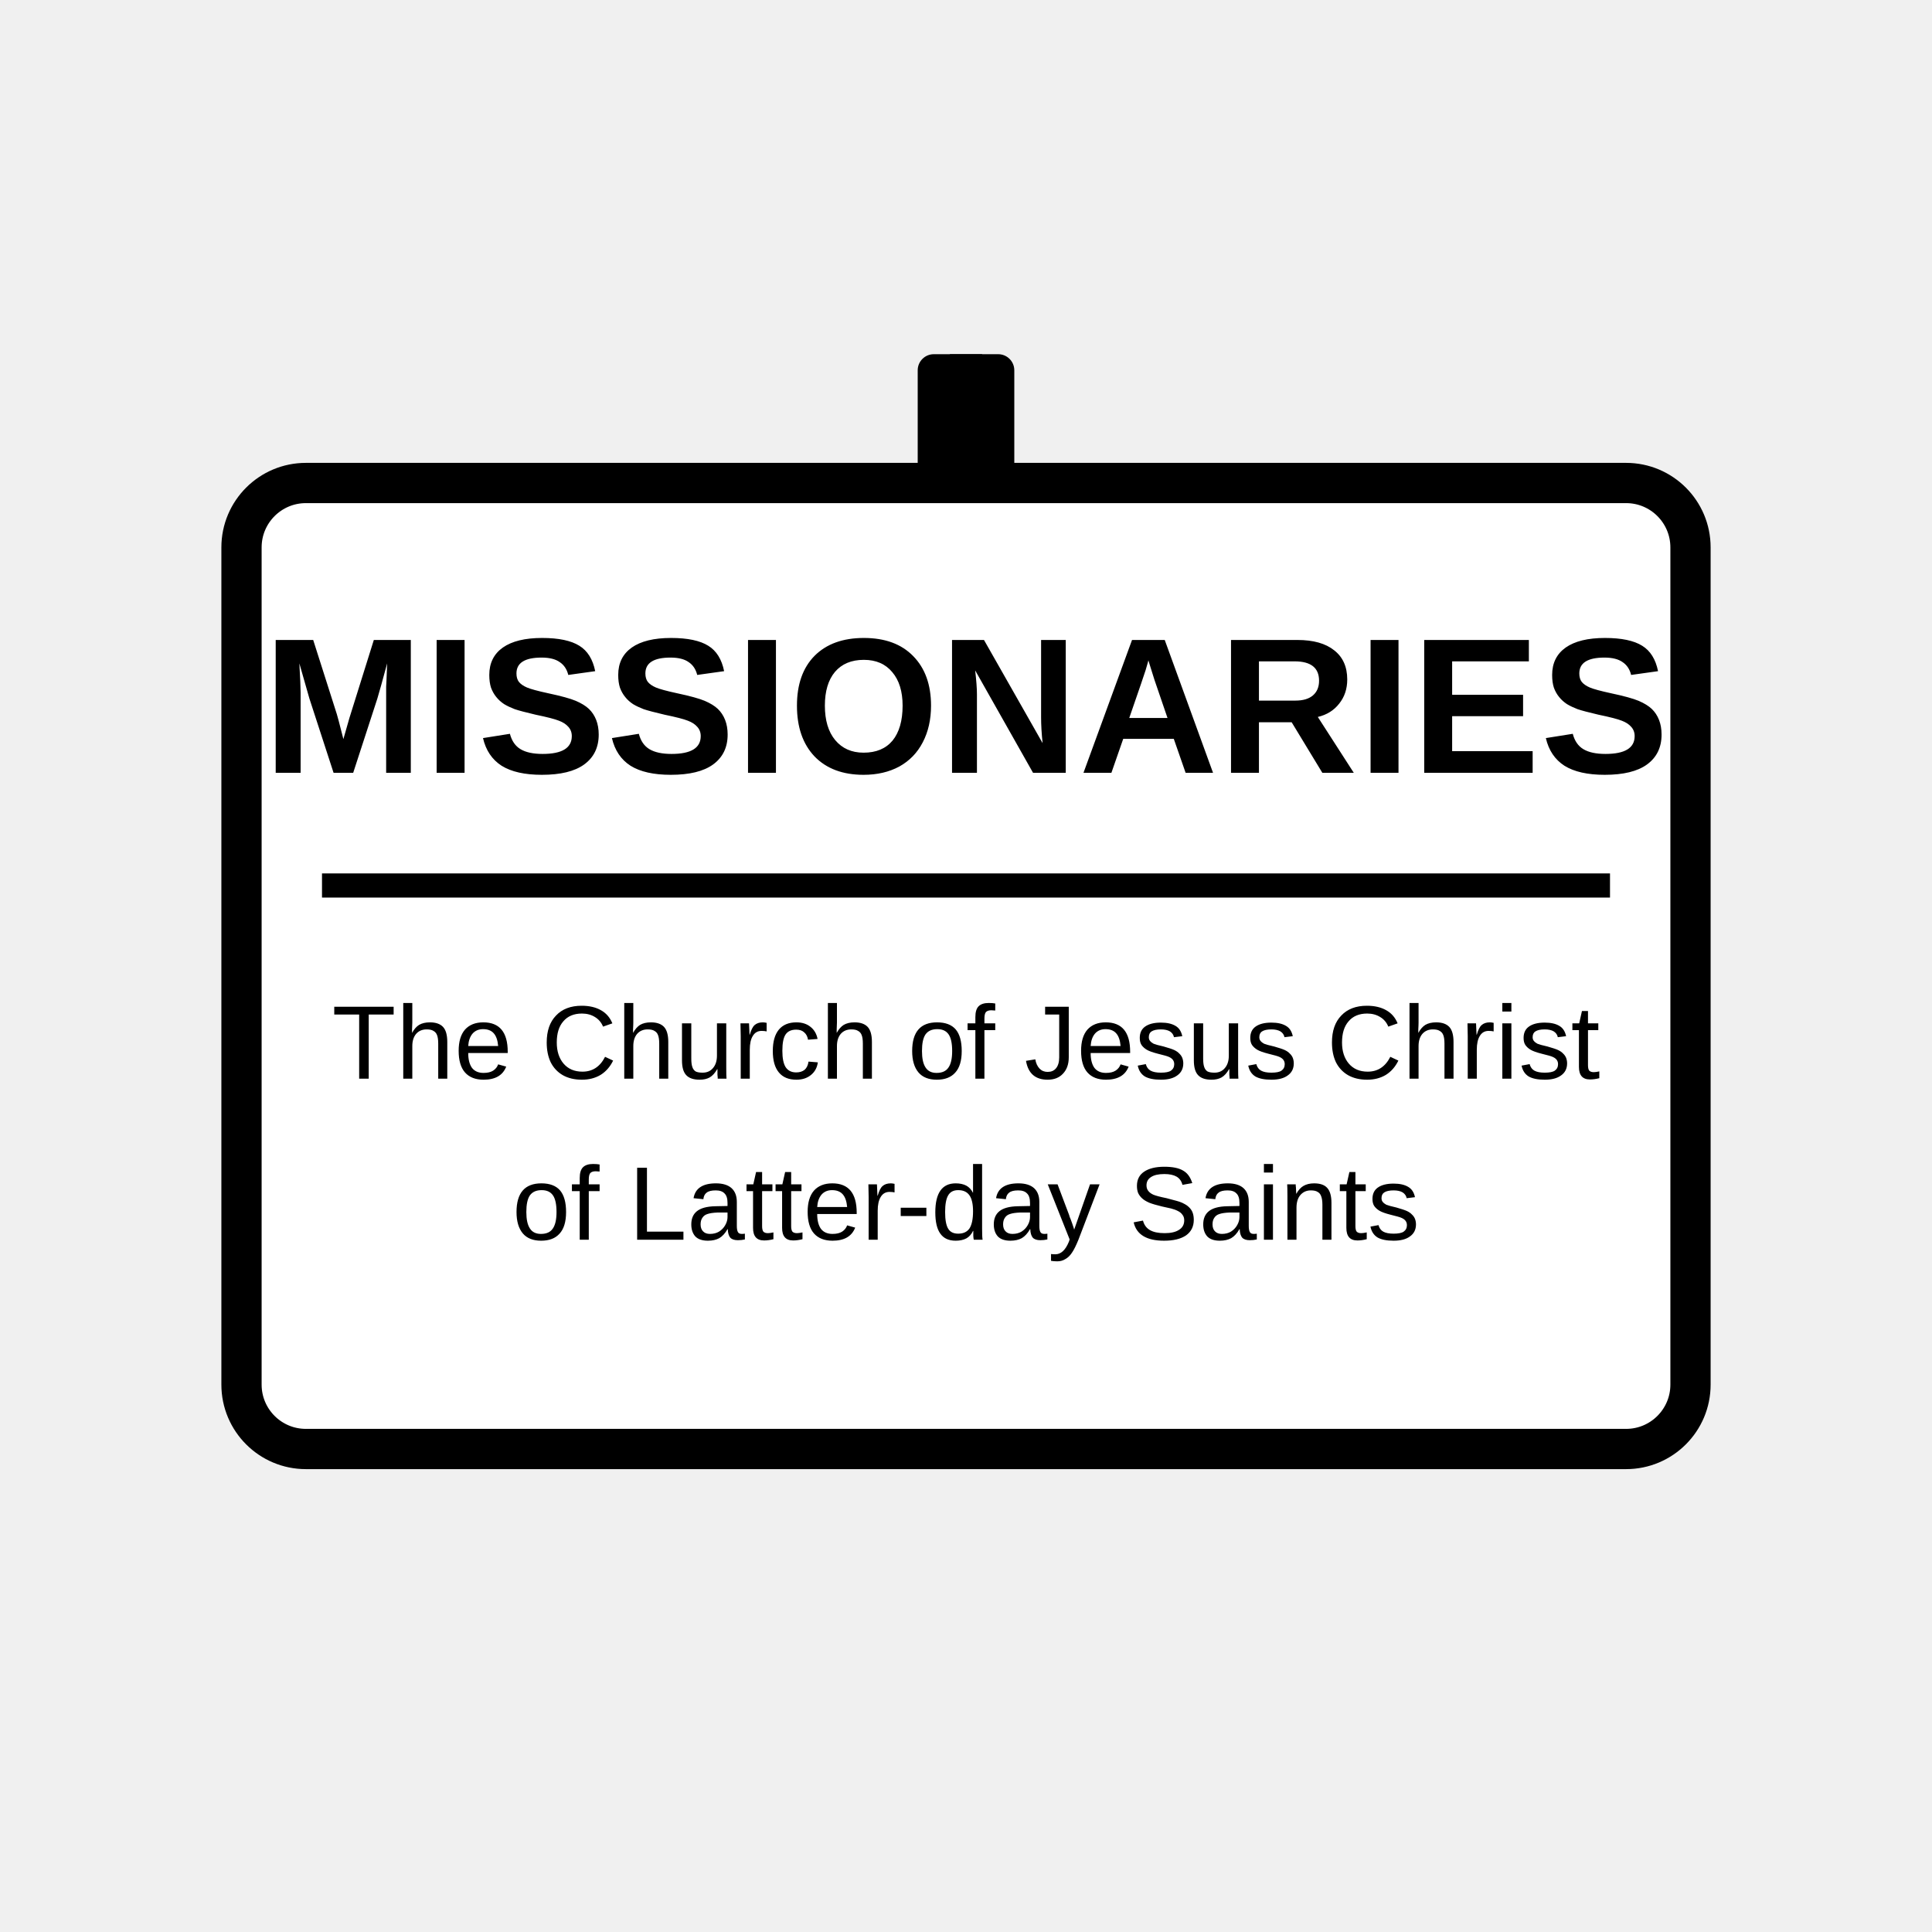
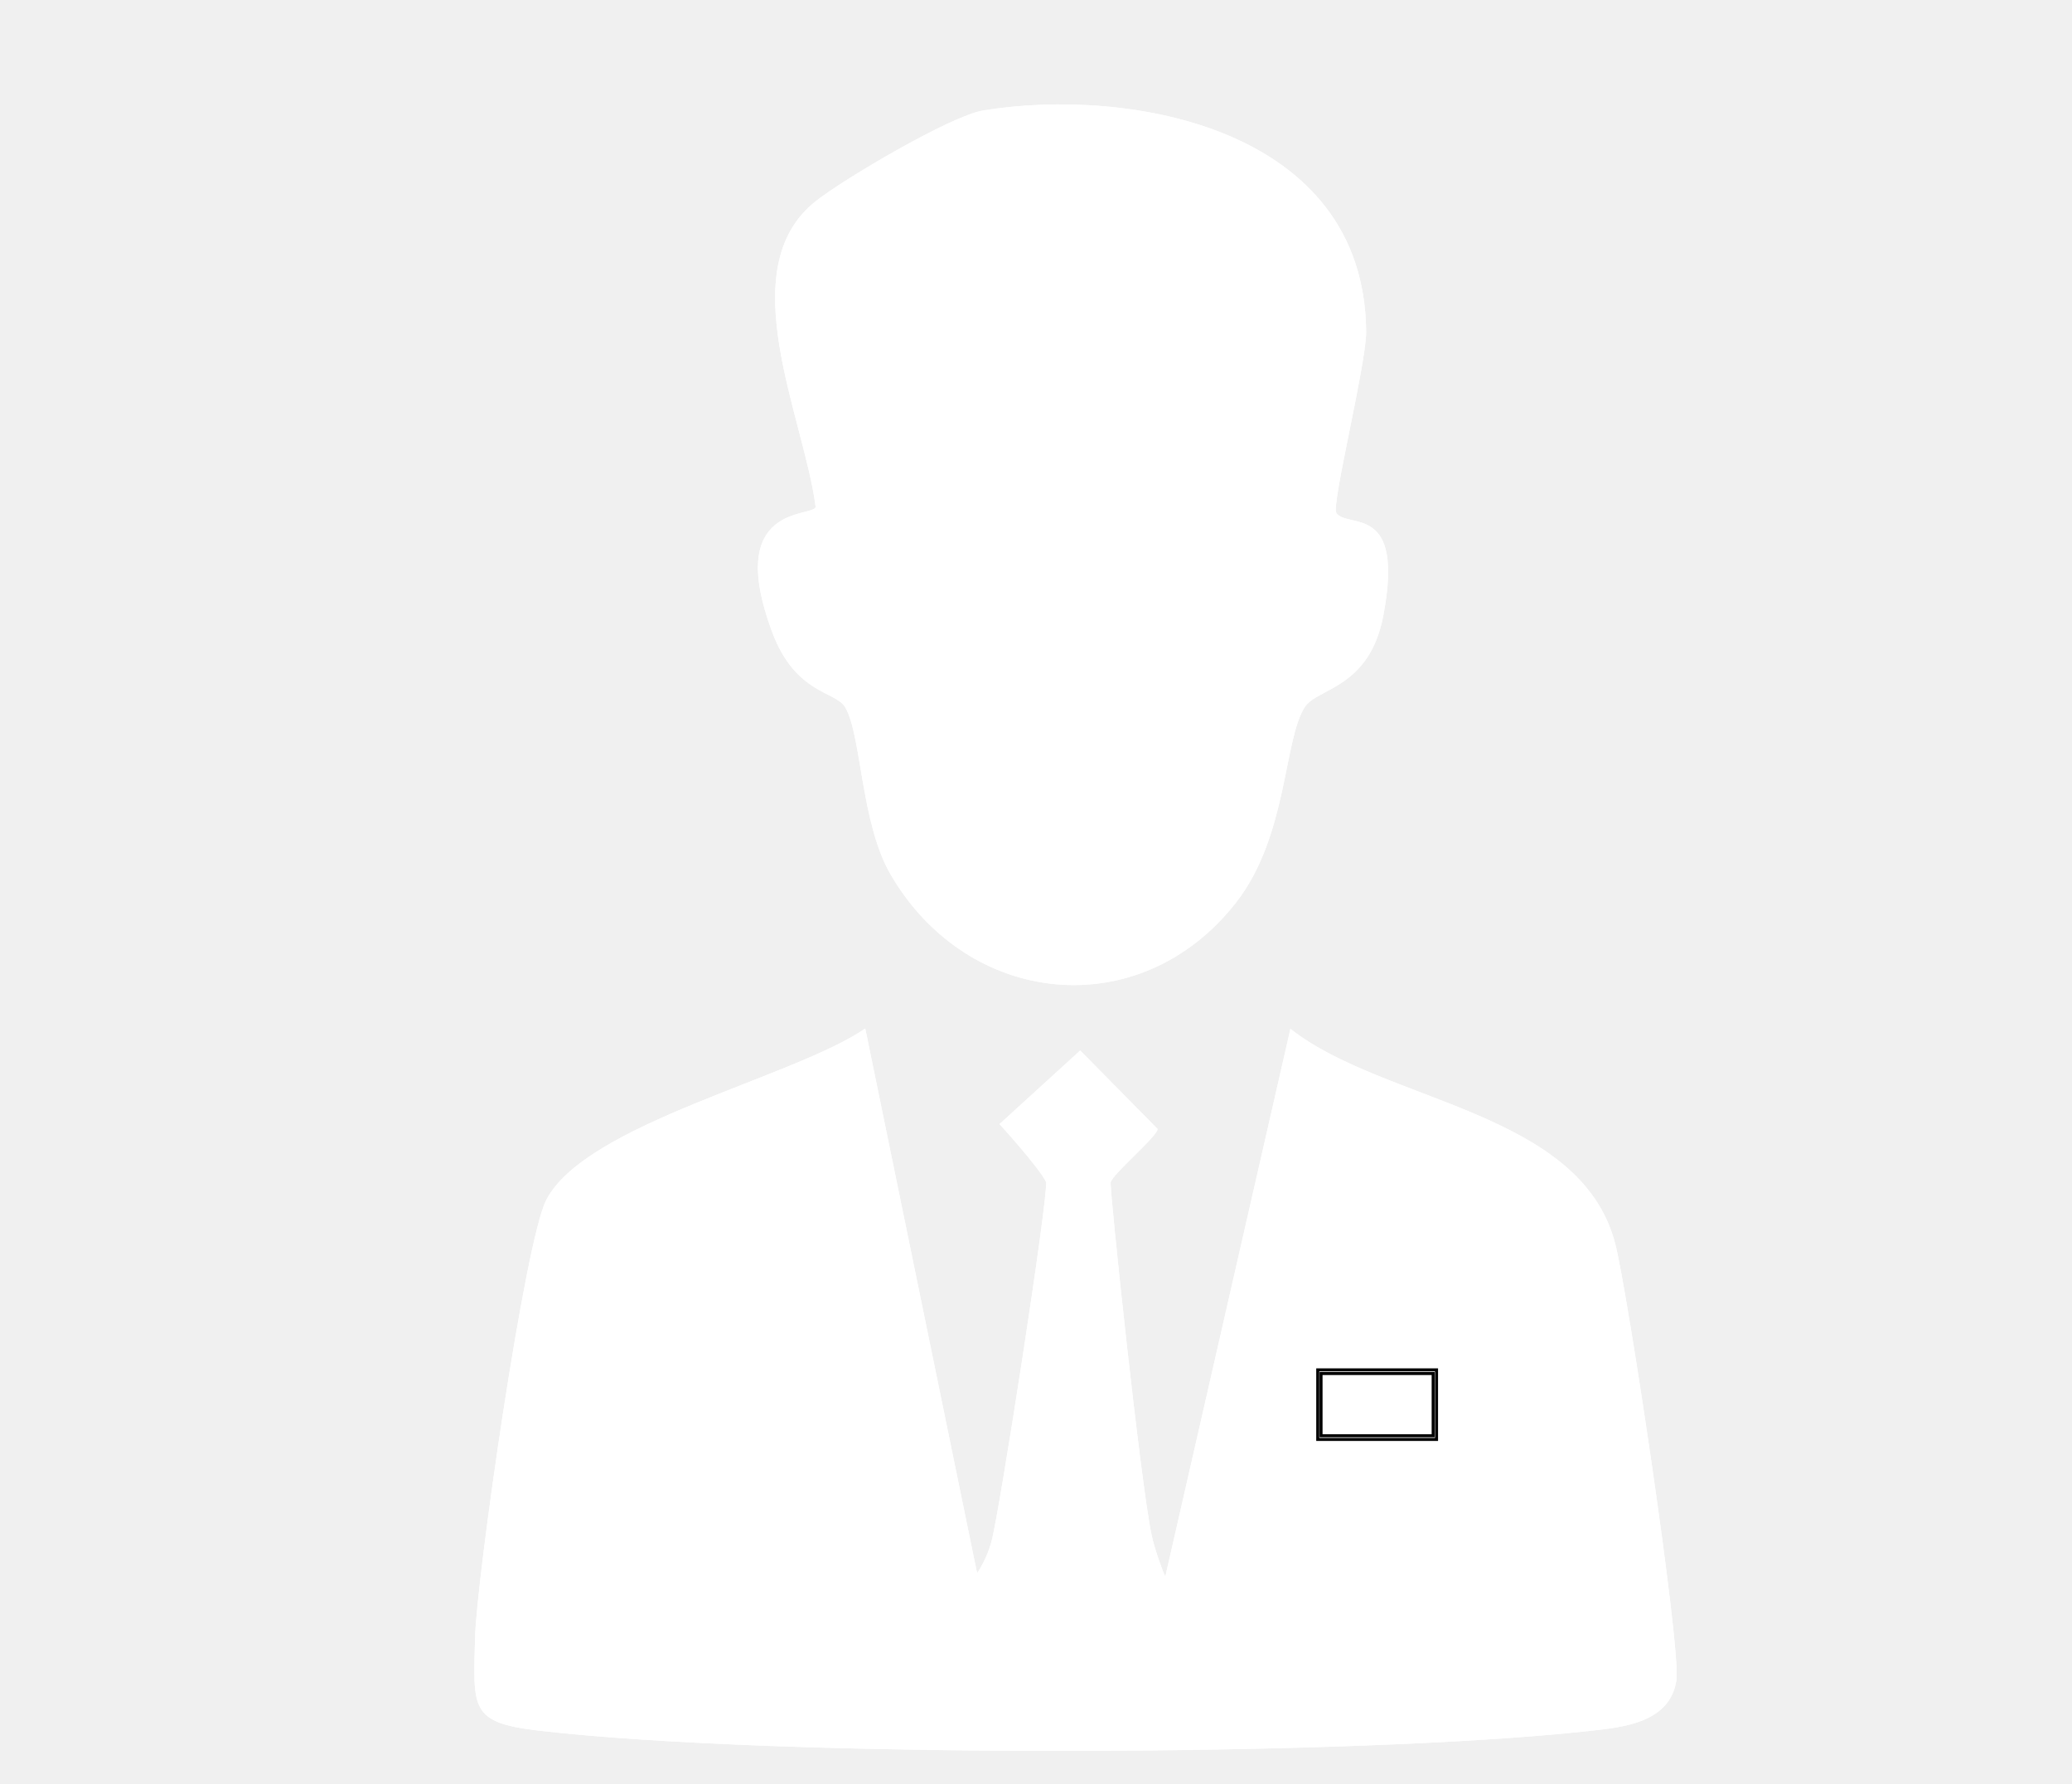
- <svg xmlns="http://www.w3.org/2000/svg" viewBox="0 0 120 120" fill="none">
-   <rect x="15" y="30" width="90" height="60" rx="4" fill="white" stroke="black" stroke-width="2.5" />
-   <line x1="20" y1="55" x2="100" y2="55" stroke="black" stroke-width="1.5" />
-   <text x="60" y="48" font-family="Arial, sans-serif" font-size="12" font-weight="bold" text-anchor="middle" fill="black">
-     MISSIONARIES
-   </text>
-   <text x="60" y="67" font-family="Arial, sans-serif" font-size="6.5" text-anchor="middle" fill="black">
-     The Church of Jesus Christ
-   </text>
-   <text x="60" y="77" font-family="Arial, sans-serif" font-size="6.5" text-anchor="middle" fill="black">
-     of Latter-day Saints
-   </text>
-   <rect x="57" y="22" width="6" height="8" rx="1" fill="black" />
-   <line x1="60" y1="22" x2="60" y2="30" stroke="black" stroke-width="2" />
+ <svg xmlns="http://www.w3.org/2000/svg" id="Layer_2" version="1.1" viewBox="0 0 2760.8 2376">
+   <defs>
+     <style>
+       .st0 {
+         fill: #fff;
+       }
+     </style>
+   </defs>
+   <path class="st0" d="M1780.6,683c-7-9.6,40-199.1,39.7-241-2.1-272.5-317.1-326.6-510.4-294.8-42.9,7-186.1,91.5-223.1,120.9-113.6,90-15,289.1,0,407.2-2.9,14.3-122-5.7-58.1,166.3,31.3,83.9,85,78.6,97.7,100.9,21.8,38.3,20.5,154.3,60.4,222.6,102.9,176.6,332.1,200.5,459.8,37.6,69.3-88.4,63.4-216.7,92-260.9,16.6-25.6,86.3-24.4,104.7-122.4,28.4-150.4-47.2-114.2-62.9-136.1l.2-.2Z" />
+   <path class="st0" d="M1300.7,2089.8l-147.8-719.7c-95.9,65.7-371.9,126.4-425,228.3-28.8,55.4-92.7,503.1-94.9,582.7-2.5,95.8-7,113.6,85.7,124.4,314,36.4,1086.8,35.2,1401.9,0,41.8-4.7,104.7-10.6,113.1-67.3,6.4-42.8-65-518.3-81.6-581.7-46.3-177.6-308.3-187.6-432.7-286l-166.7,729.7c-3.2-5.9-14.7-37.9-18.2-55.1-15-70-56.4-462.3-54.6-470.1,2.4-11.2,62.5-61.2,62.5-71.1l-103.1-104.5-107.5,98s52.3,57.2,62.1,77.2c2.1,26.6-62.4,441-72.7,478.3-.9,4-6.4,23.5-19,42.4l-1.6-5.6Z" />
+   <path class="st0" d="M1780.6,683c-7-9.6,40-199.1,39.7-241-2.1-272.5-317.1-326.6-510.4-294.8-42.9,7-186.1,91.5-223.1,120.9-113.6,90-15,289.1,0,407.2-2.9,14.3-122-5.7-58.1,166.3,31.3,83.9,85,78.6,97.7,100.9,21.8,38.3,20.5,154.3,60.4,222.6,102.9,176.6,332.1,200.5,459.8,37.6,69.3-88.4,63.4-216.7,92-260.9,16.6-25.6,86.3-24.4,104.7-122.4,28.4-150.4-47.2-114.2-62.9-136.1l.2-.2Z" />
+   <path class="st0" d="M1300.7,2089.8l-147.8-719.7c-95.9,65.7-371.9,126.4-425,228.3-28.8,55.4-92.7,503.1-94.9,582.7-2.5,95.8-7,113.6,85.7,124.4,314,36.4,1086.8,35.2,1401.9,0,41.8-4.7,104.7-10.6,113.1-67.3,6.4-42.8-65-518.3-81.6-581.7-46.3-177.6-308.3-187.6-432.7-286l-166.7,729.7c-3.2-5.9-14.7-37.9-18.2-55.1-15-70-56.4-462.3-54.6-470.1,2.4-11.2,62.5-61.2,62.5-71.1l-103.1-104.5-107.5,98s52.3,57.2,62.1,77.2c2.1,26.6-62.4,441-72.7,478.3-.9,4-6.4,23.5-19,42.4l-1.6-5.6Z" />
+   <path class="st0" d="M1914.1,1917.5h-158.3v-92.7h158.3v92.7ZM1760.2,1912.6h149.4v-82.9h-149.4v82.9Z" />
+   <path d="M1914.1,1917.5v-2h-156.3v-88.7h154.3v90.7h2v-2,2h2v-94.7h-162.3v96.7h162.3v-2h-2ZM1760.2,1912.6v2h151.4v-86.9h-153.4v86.9h2v-2h2v-80.9h145.4v78.9h-147.4v2h2-2Z" />
</svg>
